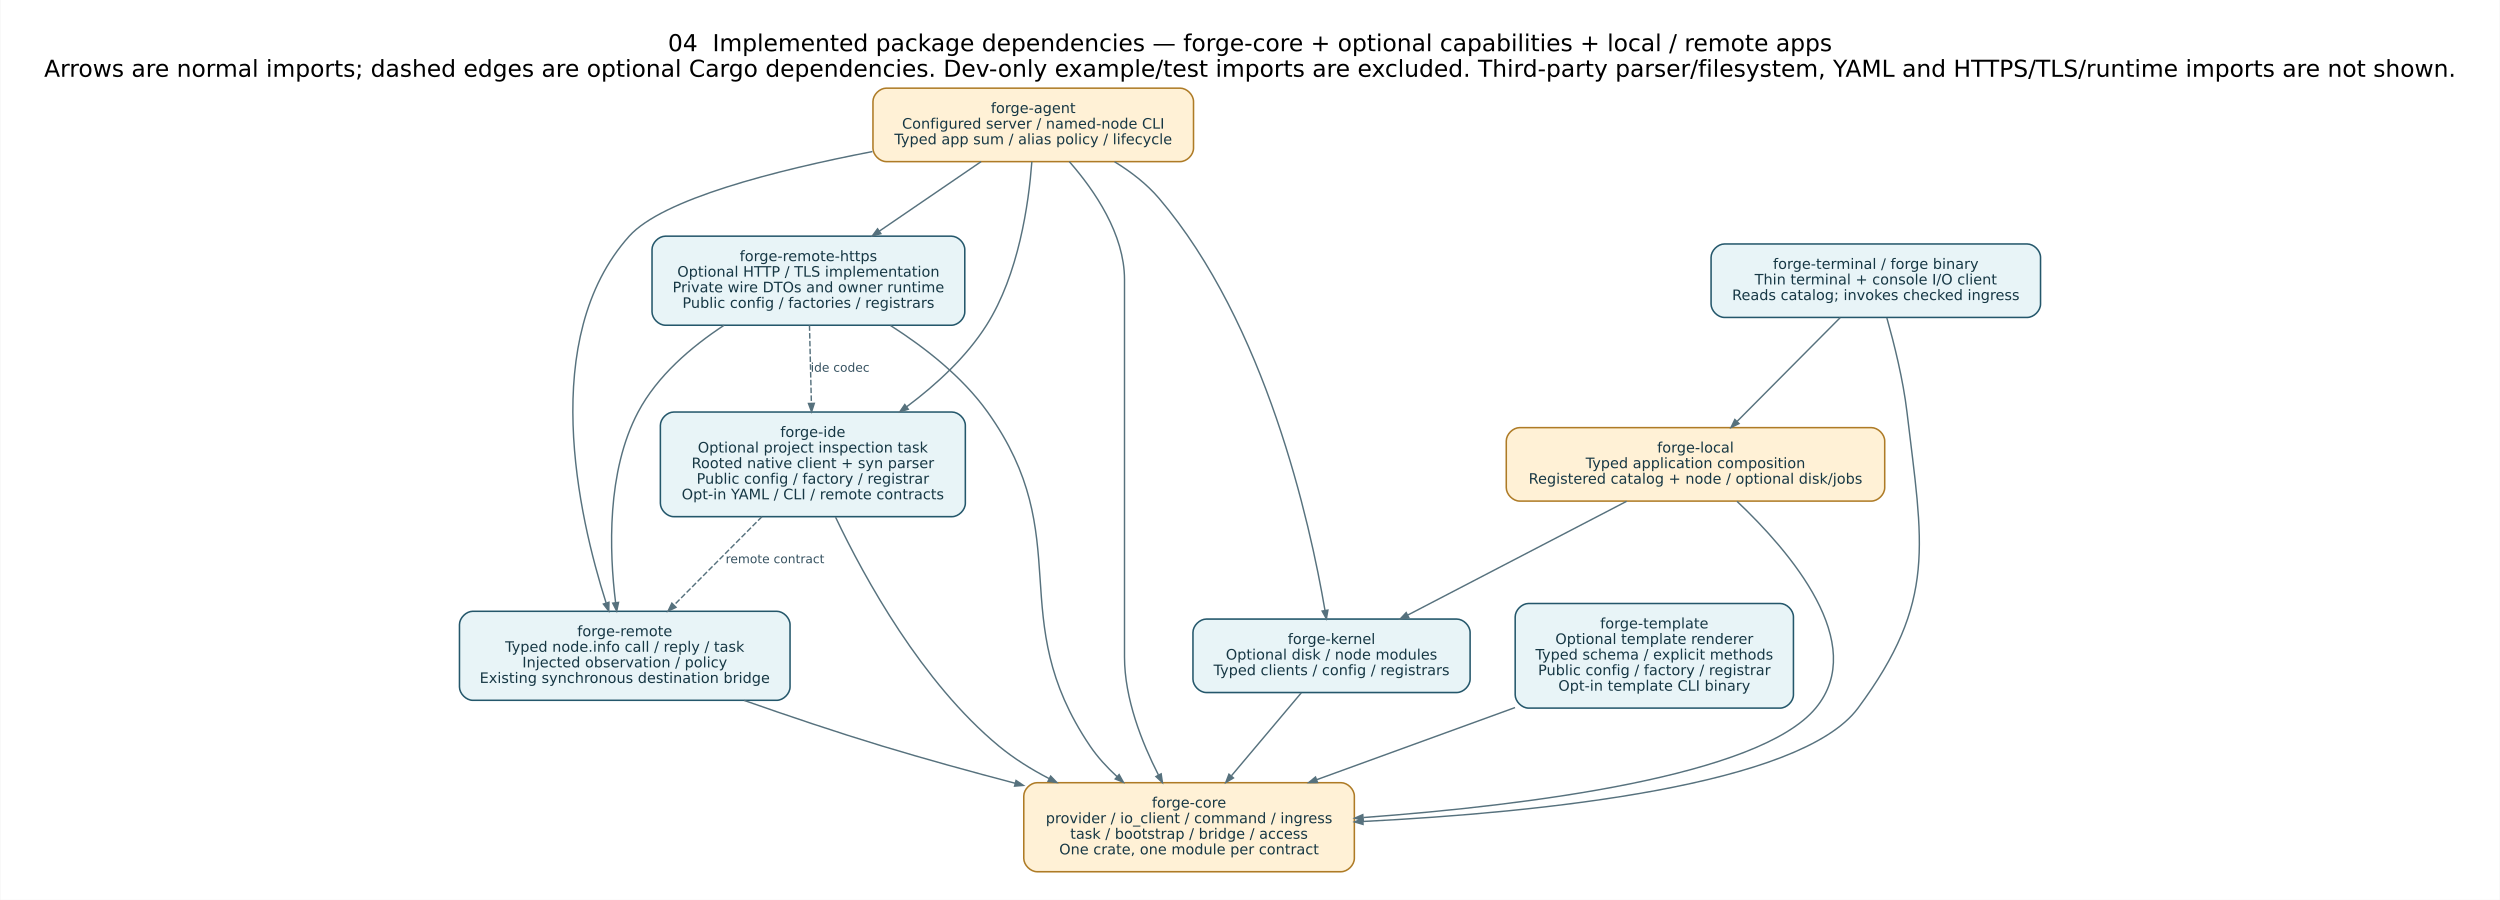
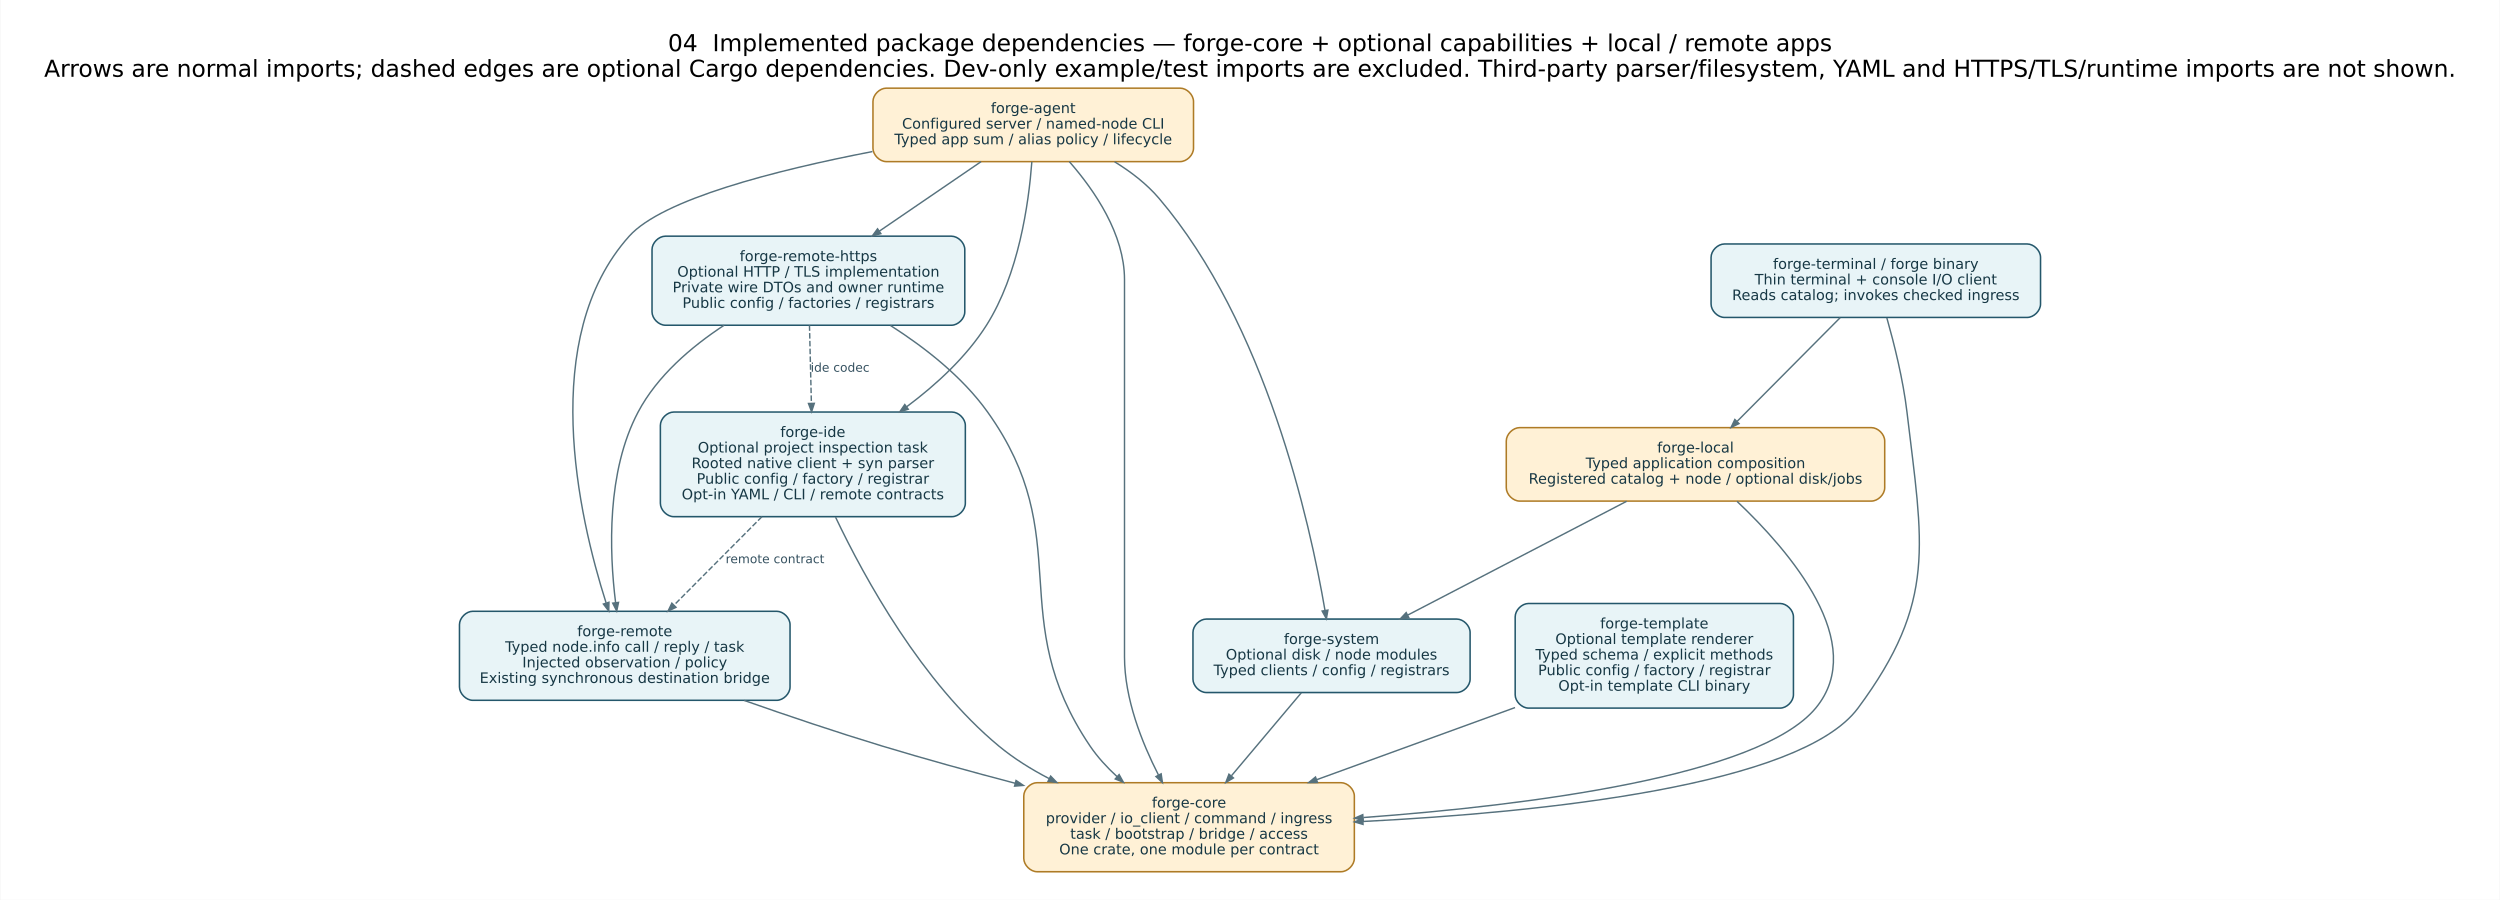
<svg xmlns="http://www.w3.org/2000/svg" width="2245pt" height="808pt" viewBox="0.00 0.00 2245.40 808.40">
  <g id="graph0" class="graph" transform="scale(1 1) rotate(0) translate(25.2 783.2)">
    <polygon fill="white" stroke="transparent" points="-25.2,25.2 -25.2,-783.2 2220.2,-783.2 2220.2,25.2 -25.2,25.2" />
    <text text-anchor="middle" x="1097.5" y="-737.2" font-family="DejaVu Sans" font-size="21.00">04  Implemented package dependencies — forge-core + optional capabilities + local / remote apps</text>
    <text text-anchor="middle" x="1097.5" y="-714.2" font-family="DejaVu Sans" font-size="21.00">Arrows are normal imports; dashed edges are optional Cargo dependencies. Dev-only example/test imports are excluded. Third-party parser/filesystem, YAML and HTTPS/TLS/runtime imports are not shown.</text>
    <g id="node1" class="node">
      <path fill="#fff1d6" stroke="#ae7b26" stroke-width="1.4" d="M1034.75,-704C1034.75,-704 770.75,-704 770.75,-704 764.75,-704 758.75,-698 758.75,-692 758.75,-692 758.75,-650 758.75,-650 758.75,-644 764.75,-638 770.75,-638 770.75,-638 1034.75,-638 1034.75,-638 1040.75,-638 1046.75,-644 1046.75,-650 1046.75,-650 1046.75,-692 1046.75,-692 1046.75,-698 1040.75,-704 1034.75,-704" />
      <text text-anchor="middle" x="902.75" y="-681.6" font-family="DejaVu Sans" font-size="13.00" fill="#163744">forge-agent</text>
      <text text-anchor="middle" x="902.75" y="-667.6" font-family="DejaVu Sans" font-size="13.00" fill="#163744">Configured server / named-node CLI</text>
      <text text-anchor="middle" x="902.75" y="-653.6" font-family="DejaVu Sans" font-size="13.00" fill="#163744">Typed app sum / alias policy / lifecycle</text>
    </g>
    <g id="node2" class="node">
      <path fill="#e8f4f7" stroke="#24576b" stroke-width="1.4" d="M672.25,-234C672.25,-234 399.25,-234 399.25,-234 393.25,-234 387.25,-228 387.25,-222 387.25,-222 387.25,-166 387.25,-166 387.25,-160 393.25,-154 399.25,-154 399.25,-154 672.25,-154 672.25,-154 678.25,-154 684.25,-160 684.25,-166 684.25,-166 684.25,-222 684.25,-222 684.25,-228 678.25,-234 672.25,-234" />
      <text text-anchor="middle" x="535.75" y="-211.6" font-family="DejaVu Sans" font-size="13.00" fill="#163744">forge-remote</text>
      <text text-anchor="middle" x="535.75" y="-197.6" font-family="DejaVu Sans" font-size="13.00" fill="#163744">Typed node.info call / reply / task</text>
      <text text-anchor="middle" x="535.75" y="-183.6" font-family="DejaVu Sans" font-size="13.00" fill="#163744">Injected observation / policy</text>
      <text text-anchor="middle" x="535.75" y="-169.6" font-family="DejaVu Sans" font-size="13.00" fill="#163744">Existing synchronous destination bridge</text>
    </g>
    <g id="edge1" class="edge">
      <path fill="none" stroke="#56717d" stroke-width="1.3" d="M758.27,-647.03C670.36,-630.05 569.45,-604.14 539.75,-571 457.97,-479.75 493.96,-320.19 518.99,-241.53" />
      <polygon fill="#56717d" stroke="#56717d" stroke-width="1.3" points="521.55,-242.12 521.37,-234.18 516.56,-240.5 521.55,-242.12" />
    </g>
    <g id="node3" class="node">
      <path fill="#e8f4f7" stroke="#24576b" stroke-width="1.4" d="M829.25,-571C829.25,-571 572.25,-571 572.25,-571 566.25,-571 560.25,-565 560.25,-559 560.25,-559 560.25,-503 560.25,-503 560.25,-497 566.25,-491 572.25,-491 572.25,-491 829.25,-491 829.25,-491 835.25,-491 841.25,-497 841.25,-503 841.25,-503 841.25,-559 841.25,-559 841.25,-565 835.25,-571 829.25,-571" />
      <text text-anchor="middle" x="700.75" y="-548.6" font-family="DejaVu Sans" font-size="13.00" fill="#163744">forge-remote-https</text>
      <text text-anchor="middle" x="700.75" y="-534.6" font-family="DejaVu Sans" font-size="13.00" fill="#163744">Optional HTTP / TLS implementation</text>
      <text text-anchor="middle" x="700.75" y="-520.6" font-family="DejaVu Sans" font-size="13.00" fill="#163744">Private wire DTOs and owner runtime</text>
      <text text-anchor="middle" x="700.75" y="-506.6" font-family="DejaVu Sans" font-size="13.00" fill="#163744">Public config / factories / registrars</text>
    </g>
    <g id="edge2" class="edge">
      <path fill="none" stroke="#56717d" stroke-width="1.3" d="M855.9,-637.99C828.7,-619.41 794.05,-595.74 764.41,-575.49" />
      <polygon fill="#56717d" stroke="#56717d" stroke-width="1.3" points="765.84,-573.29 758.16,-571.22 762.87,-577.62 765.84,-573.29" />
    </g>
    <g id="node4" class="node">
      <path fill="#e8f4f7" stroke="#24576b" stroke-width="1.4" d="M829.75,-413C829.75,-413 579.75,-413 579.75,-413 573.75,-413 567.75,-407 567.75,-401 567.75,-401 567.75,-331 567.75,-331 567.75,-325 573.75,-319 579.75,-319 579.75,-319 829.75,-319 829.75,-319 835.75,-319 841.75,-325 841.75,-331 841.75,-331 841.75,-401 841.75,-401 841.75,-407 835.75,-413 829.75,-413" />
      <text text-anchor="middle" x="704.75" y="-390.6" font-family="DejaVu Sans" font-size="13.00" fill="#163744">forge-ide</text>
      <text text-anchor="middle" x="704.75" y="-376.6" font-family="DejaVu Sans" font-size="13.00" fill="#163744">Optional project inspection task</text>
      <text text-anchor="middle" x="704.75" y="-362.6" font-family="DejaVu Sans" font-size="13.00" fill="#163744">Rooted native client + syn parser</text>
      <text text-anchor="middle" x="704.75" y="-348.6" font-family="DejaVu Sans" font-size="13.00" fill="#163744">Public config / factory / registrar</text>
      <text text-anchor="middle" x="704.75" y="-334.6" font-family="DejaVu Sans" font-size="13.00" fill="#163744">Opt-in YAML / CLI / remote contracts</text>
    </g>
    <g id="edge3" class="edge">
      <path fill="none" stroke="#56717d" stroke-width="1.3" d="M901.5,-637.82C898.68,-599.98 889.63,-536.57 860.75,-491 842.66,-462.46 815.67,-437.64 789.2,-417.87" />
      <polygon fill="#56717d" stroke="#56717d" stroke-width="1.3" points="790.45,-415.53 782.85,-413.21 787.34,-419.76 790.45,-415.53" />
    </g>
    <g id="node6" class="node">
      <path fill="#e8f4f7" stroke="#24576b" stroke-width="1.4" d="M1283.25,-227C1283.25,-227 1058.25,-227 1058.25,-227 1052.25,-227 1046.25,-221 1046.25,-215 1046.25,-215 1046.25,-173 1046.25,-173 1046.25,-167 1052.25,-161 1058.25,-161 1058.25,-161 1283.25,-161 1283.25,-161 1289.25,-161 1295.25,-167 1295.25,-173 1295.25,-173 1295.25,-215 1295.25,-215 1295.25,-221 1289.25,-227 1283.25,-227" />
-       <text text-anchor="middle" x="1170.75" y="-204.6" font-family="DejaVu Sans" font-size="13.00" fill="#163744">forge-kernel</text>
+       <text text-anchor="middle" x="1170.75" y="-204.6" font-family="DejaVu Sans" font-size="13.00" fill="#163744">forge-system</text>
      <text text-anchor="middle" x="1170.75" y="-190.6" font-family="DejaVu Sans" font-size="13.00" fill="#163744">Optional disk / node modules</text>
      <text text-anchor="middle" x="1170.75" y="-176.6" font-family="DejaVu Sans" font-size="13.00" fill="#163744">Typed clients / config / registrars</text>
    </g>
    <g id="edge4" class="edge">
      <path fill="none" stroke="#56717d" stroke-width="1.3" d="M975.84,-637.85C990.49,-628.86 1004.75,-617.93 1015.75,-605 1111.71,-492.25 1151.34,-314.05 1164.83,-235.02" />
      <polygon fill="#56717d" stroke="#56717d" stroke-width="1.3" points="1167.49,-235.06 1166.13,-227.23 1162.31,-234.2 1167.49,-235.06" />
    </g>
    <g id="node9" class="node">
      <path fill="#fff1d6" stroke="#ae7b26" stroke-width="1.4" d="M1179.25,-80C1179.25,-80 906.25,-80 906.25,-80 900.25,-80 894.25,-74 894.25,-68 894.25,-68 894.25,-12 894.25,-12 894.25,-6 900.25,0 906.25,0 906.25,0 1179.25,0 1179.25,0 1185.25,0 1191.25,-6 1191.25,-12 1191.25,-12 1191.25,-68 1191.25,-68 1191.25,-74 1185.25,-80 1179.25,-80" />
      <text text-anchor="middle" x="1042.75" y="-57.6" font-family="DejaVu Sans" font-size="13.00" fill="#163744">forge-core</text>
      <text text-anchor="middle" x="1042.75" y="-43.6" font-family="DejaVu Sans" font-size="13.00" fill="#163744">provider / io_client / command / ingress</text>
      <text text-anchor="middle" x="1042.75" y="-29.6" font-family="DejaVu Sans" font-size="13.00" fill="#163744">task / bootstrap / bridge / access</text>
      <text text-anchor="middle" x="1042.75" y="-15.6" font-family="DejaVu Sans" font-size="13.00" fill="#163744">One crate, one module per contract</text>
    </g>
    <g id="edge5" class="edge">
      <path fill="none" stroke="#56717d" stroke-width="1.3" d="M935.16,-638C958.08,-611.85 984.75,-572.69 984.75,-532 984.75,-532 984.75,-532 984.75,-193 984.75,-155.61 1000.26,-116.24 1015.24,-86.94" />
      <polygon fill="#56717d" stroke="#56717d" stroke-width="1.3" points="1017.67,-87.96 1018.82,-80.09 1013.02,-85.52 1017.67,-87.96" />
    </g>
    <g id="edge6" class="edge">
      <path fill="none" stroke="#56717d" stroke-width="1.3" d="M643.01,-153.9C681.78,-140.28 726.03,-125.34 766.75,-113 805.34,-101.3 847.31,-89.76 886.6,-79.46" />
      <polygon fill="#56717d" stroke="#56717d" stroke-width="1.3" points="887.31,-81.99 893.9,-77.55 885.98,-76.91 887.31,-81.99" />
    </g>
    <g id="edge7" class="edge">
      <path fill="none" stroke="#56717d" stroke-width="1.3" d="M625,-490.97C595.61,-471.69 564.95,-445.52 547.75,-413 519.47,-359.52 521.79,-287.98 527.54,-241.69" />
      <polygon fill="#56717d" stroke="#56717d" stroke-width="1.3" points="530.15,-241.99 528.53,-234.21 524.95,-241.3 530.15,-241.99" />
    </g>
    <g id="edge9" class="edge">
      <path fill="none" stroke="#56717d" stroke-width="1.3" stroke-dasharray="5,2" d="M701.71,-490.96C702.22,-469.97 702.87,-443.78 703.43,-420.88" />
      <polygon fill="#56717d" stroke="#56717d" stroke-width="1.3" points="706.06,-420.82 703.61,-413.25 700.81,-420.69 706.06,-420.82" />
      <text text-anchor="middle" x="729.25" y="-449.2" font-family="DejaVu Sans" font-size="11.00" fill="#34505f">ide codec</text>
    </g>
    <g id="edge8" class="edge">
      <path fill="none" stroke="#56717d" stroke-width="1.3" d="M774.51,-490.75C805.34,-471.06 839.17,-444.64 861.75,-413 942.78,-299.49 875.69,-228.57 953.75,-113 960.48,-103.04 968.99,-93.77 978.07,-85.42" />
      <polygon fill="#56717d" stroke="#56717d" stroke-width="1.3" points="979.92,-87.29 983.78,-80.34 976.43,-83.36 979.92,-87.29" />
    </g>
    <g id="edge16" class="edge">
      <path fill="none" stroke="#56717d" stroke-width="1.3" stroke-dasharray="5,2" d="M659.02,-319C634.48,-294.31 604.37,-264.03 580.06,-239.57" />
      <polygon fill="#56717d" stroke="#56717d" stroke-width="1.3" points="581.79,-237.59 574.64,-234.12 578.07,-241.29 581.79,-237.59" />
      <text text-anchor="middle" x="670.75" y="-277.2" font-family="DejaVu Sans" font-size="11.00" fill="#34505f">remote contract</text>
    </g>
    <g id="edge15" class="edge">
      <path fill="none" stroke="#56717d" stroke-width="1.3" d="M725.13,-318.56C751.65,-262.92 802.85,-170.1 871.75,-113 885.31,-101.76 900.89,-92.04 916.99,-83.69" />
      <polygon fill="#56717d" stroke="#56717d" stroke-width="1.3" points="918.4,-85.92 923.92,-80.2 916.04,-81.23 918.4,-85.92" />
    </g>
    <g id="node5" class="node">
      <path fill="#e8f4f7" stroke="#24576b" stroke-width="1.4" d="M1573.75,-241C1573.75,-241 1347.75,-241 1347.75,-241 1341.75,-241 1335.75,-235 1335.75,-229 1335.75,-229 1335.75,-159 1335.75,-159 1335.75,-153 1341.75,-147 1347.75,-147 1347.75,-147 1573.75,-147 1573.75,-147 1579.75,-147 1585.75,-153 1585.75,-159 1585.75,-159 1585.75,-229 1585.75,-229 1585.75,-235 1579.75,-241 1573.75,-241" />
      <text text-anchor="middle" x="1460.75" y="-218.6" font-family="DejaVu Sans" font-size="13.00" fill="#163744">forge-template</text>
      <text text-anchor="middle" x="1460.75" y="-204.6" font-family="DejaVu Sans" font-size="13.00" fill="#163744">Optional template renderer</text>
      <text text-anchor="middle" x="1460.75" y="-190.6" font-family="DejaVu Sans" font-size="13.00" fill="#163744">Typed schema / explicit methods</text>
      <text text-anchor="middle" x="1460.75" y="-176.6" font-family="DejaVu Sans" font-size="13.00" fill="#163744">Public config / factory / registrar</text>
      <text text-anchor="middle" x="1460.75" y="-162.6" font-family="DejaVu Sans" font-size="13.00" fill="#163744">Opt-in template CLI binary</text>
    </g>
    <g id="edge17" class="edge">
      <path fill="none" stroke="#56717d" stroke-width="1.3" d="M1335.62,-147.5C1279.11,-126.95 1212.79,-102.83 1157.56,-82.75" />
      <polygon fill="#56717d" stroke="#56717d" stroke-width="1.3" points="1158.14,-80.17 1150.2,-80.07 1156.35,-85.1 1158.14,-80.17" />
    </g>
    <g id="edge10" class="edge">
      <path fill="none" stroke="#56717d" stroke-width="1.3" d="M1143.6,-160.76C1125.34,-139.07 1101,-110.17 1080.8,-86.19" />
      <polygon fill="#56717d" stroke="#56717d" stroke-width="1.3" points="1082.6,-84.25 1075.77,-80.21 1078.59,-87.63 1082.6,-84.25" />
    </g>
    <g id="node7" class="node">
      <path fill="#fff1d6" stroke="#ae7b26" stroke-width="1.4" d="M1655.75,-399C1655.75,-399 1339.75,-399 1339.75,-399 1333.75,-399 1327.75,-393 1327.75,-387 1327.75,-387 1327.75,-345 1327.75,-345 1327.75,-339 1333.75,-333 1339.75,-333 1339.75,-333 1655.75,-333 1655.75,-333 1661.75,-333 1667.75,-339 1667.75,-345 1667.75,-345 1667.75,-387 1667.75,-387 1667.75,-393 1661.75,-399 1655.75,-399" />
      <text text-anchor="middle" x="1497.75" y="-376.6" font-family="DejaVu Sans" font-size="13.00" fill="#163744">forge-local</text>
      <text text-anchor="middle" x="1497.75" y="-362.6" font-family="DejaVu Sans" font-size="13.00" fill="#163744">Typed application composition</text>
      <text text-anchor="middle" x="1497.75" y="-348.6" font-family="DejaVu Sans" font-size="13.00" fill="#163744">Registered catalog + node / optional disk/jobs</text>
    </g>
    <g id="edge11" class="edge">
      <path fill="none" stroke="#56717d" stroke-width="1.3" d="M1435.86,-332.82C1379.81,-303.69 1297.38,-260.83 1239.34,-230.66" />
      <polygon fill="#56717d" stroke="#56717d" stroke-width="1.3" points="1240.25,-228.17 1232.39,-227.04 1237.83,-232.83 1240.25,-228.17" />
    </g>
    <g id="edge12" class="edge">
      <path fill="none" stroke="#56717d" stroke-width="1.3" d="M1535.08,-332.74C1582.78,-287.66 1653.74,-204.87 1605.75,-147 1554.95,-85.75 1347.7,-59.65 1199.43,-48.7" />
      <polygon fill="#56717d" stroke="#56717d" stroke-width="1.3" points="1199.19,-46.05 1191.52,-48.12 1198.81,-51.29 1199.19,-46.05" />
    </g>
    <g id="node8" class="node">
      <path fill="#e8f4f7" stroke="#24576b" stroke-width="1.4" d="M1795.75,-564C1795.75,-564 1523.75,-564 1523.75,-564 1517.75,-564 1511.75,-558 1511.75,-552 1511.75,-552 1511.75,-510 1511.75,-510 1511.75,-504 1517.75,-498 1523.75,-498 1523.75,-498 1795.75,-498 1795.75,-498 1801.75,-498 1807.75,-504 1807.75,-510 1807.75,-510 1807.75,-552 1807.75,-552 1807.75,-558 1801.75,-564 1795.75,-564" />
      <text text-anchor="middle" x="1659.75" y="-541.6" font-family="DejaVu Sans" font-size="13.00" fill="#163744">forge-terminal / forge binary</text>
      <text text-anchor="middle" x="1659.75" y="-527.6" font-family="DejaVu Sans" font-size="13.00" fill="#163744">Thin terminal + console I/O client</text>
      <text text-anchor="middle" x="1659.75" y="-513.6" font-family="DejaVu Sans" font-size="13.00" fill="#163744">Reads catalog; invokes checked ingress</text>
    </g>
    <g id="edge13" class="edge">
      <path fill="none" stroke="#56717d" stroke-width="1.3" d="M1627.74,-497.8C1601.12,-471.01 1563.18,-432.83 1535.16,-404.64" />
      <polygon fill="#56717d" stroke="#56717d" stroke-width="1.3" points="1536.84,-402.61 1529.69,-399.14 1533.11,-406.31 1536.84,-402.61" />
    </g>
    <g id="edge14" class="edge">
      <path fill="none" stroke="#56717d" stroke-width="1.3" d="M1669.68,-497.59C1676.27,-474.31 1684.32,-442.04 1687.75,-413 1701.79,-294 1715.1,-243.27 1643.75,-147 1591.94,-77.09 1359.16,-53.25 1198.99,-45.15" />
      <polygon fill="#56717d" stroke="#56717d" stroke-width="1.3" points="1199.04,-42.52 1191.42,-44.77 1198.78,-47.76 1199.04,-42.52" />
    </g>
  </g>
</svg>
